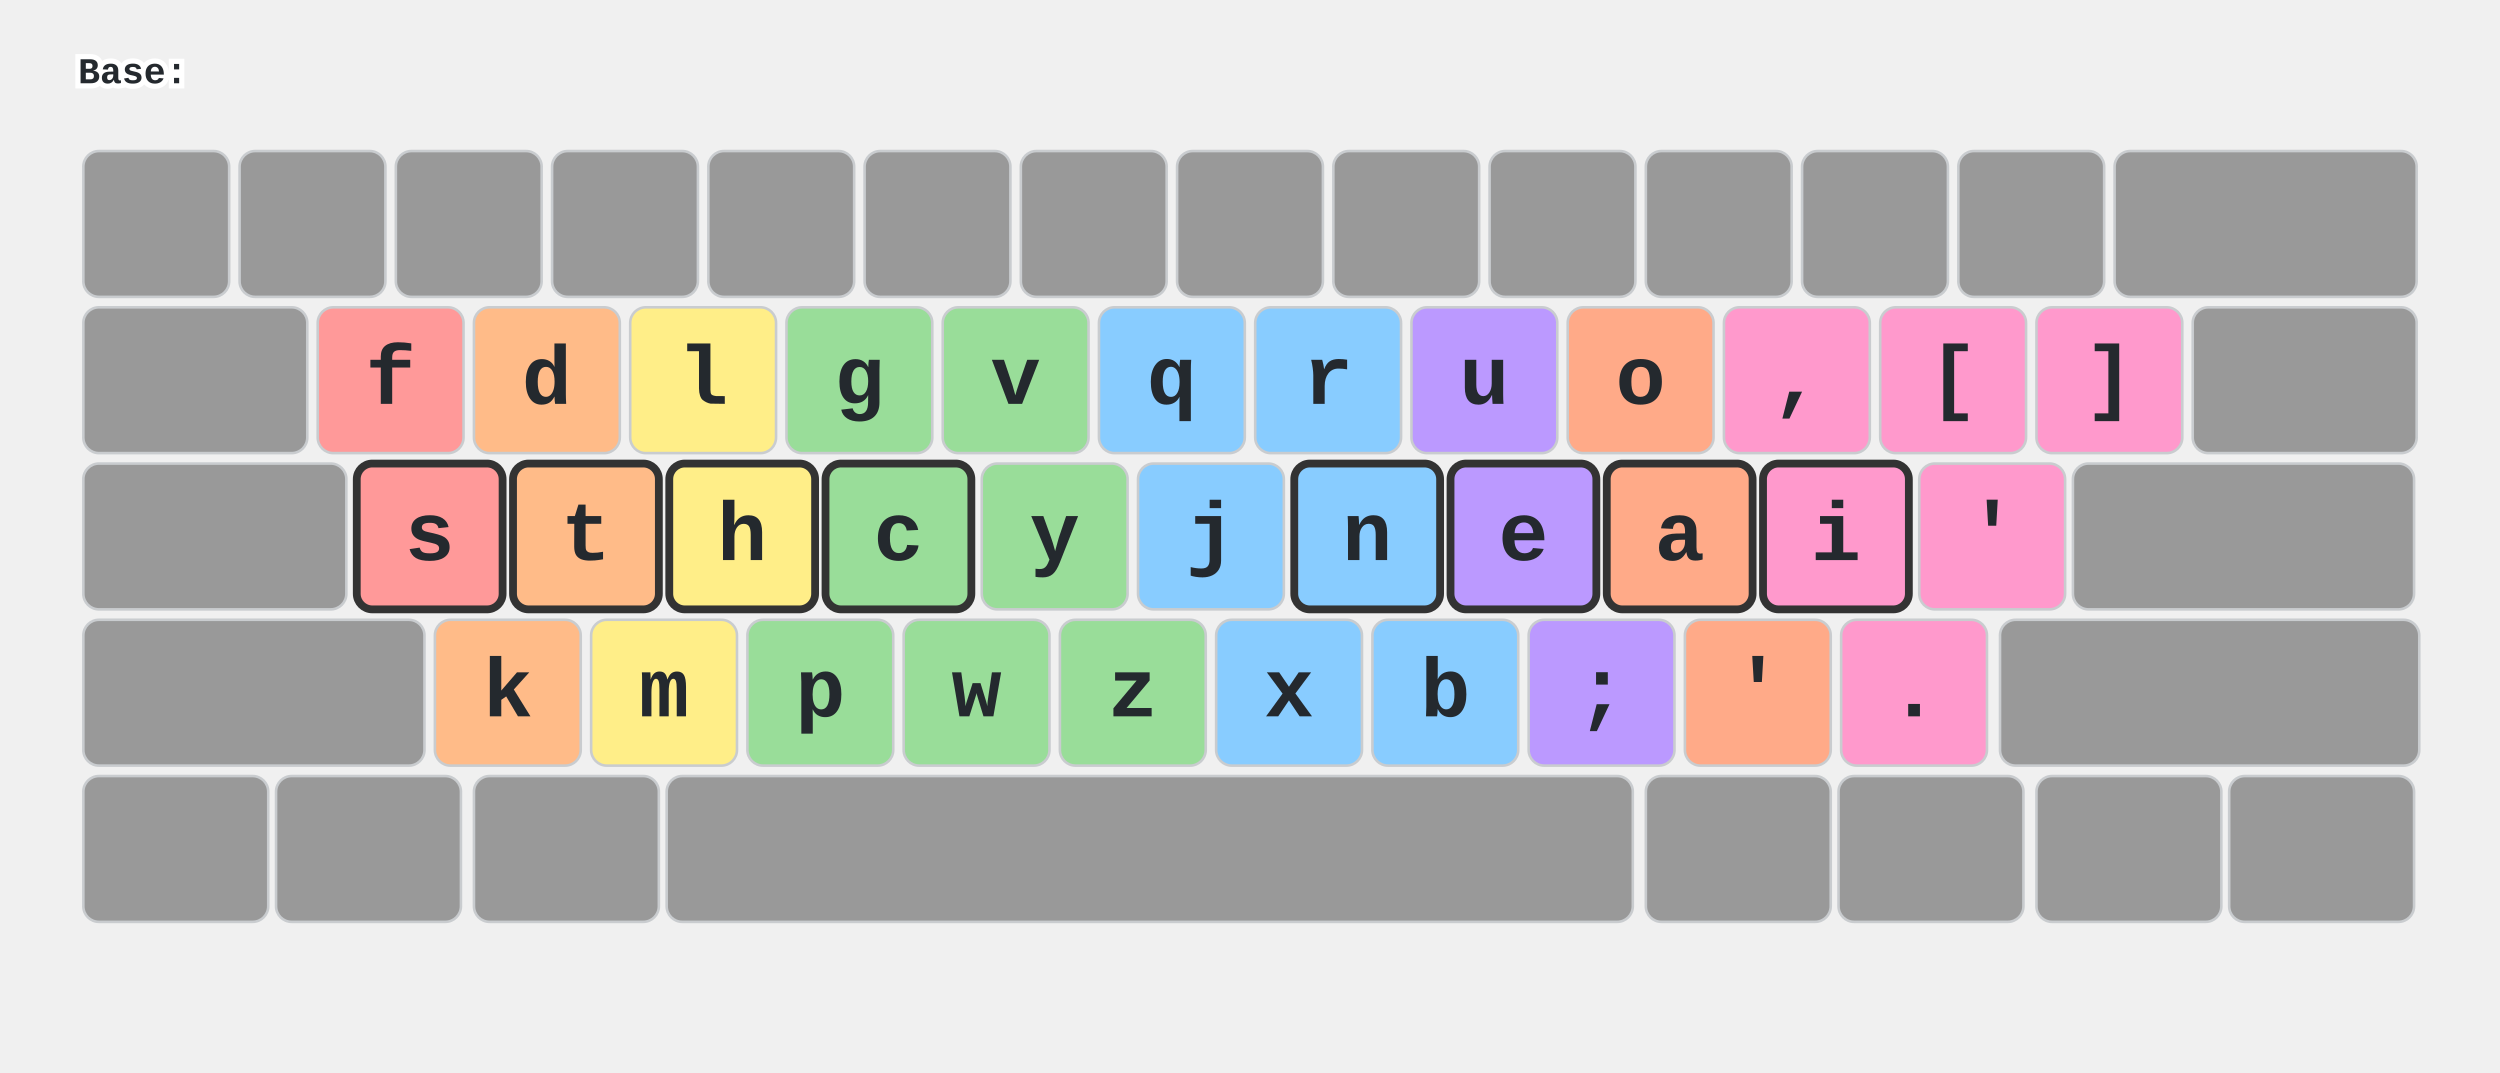
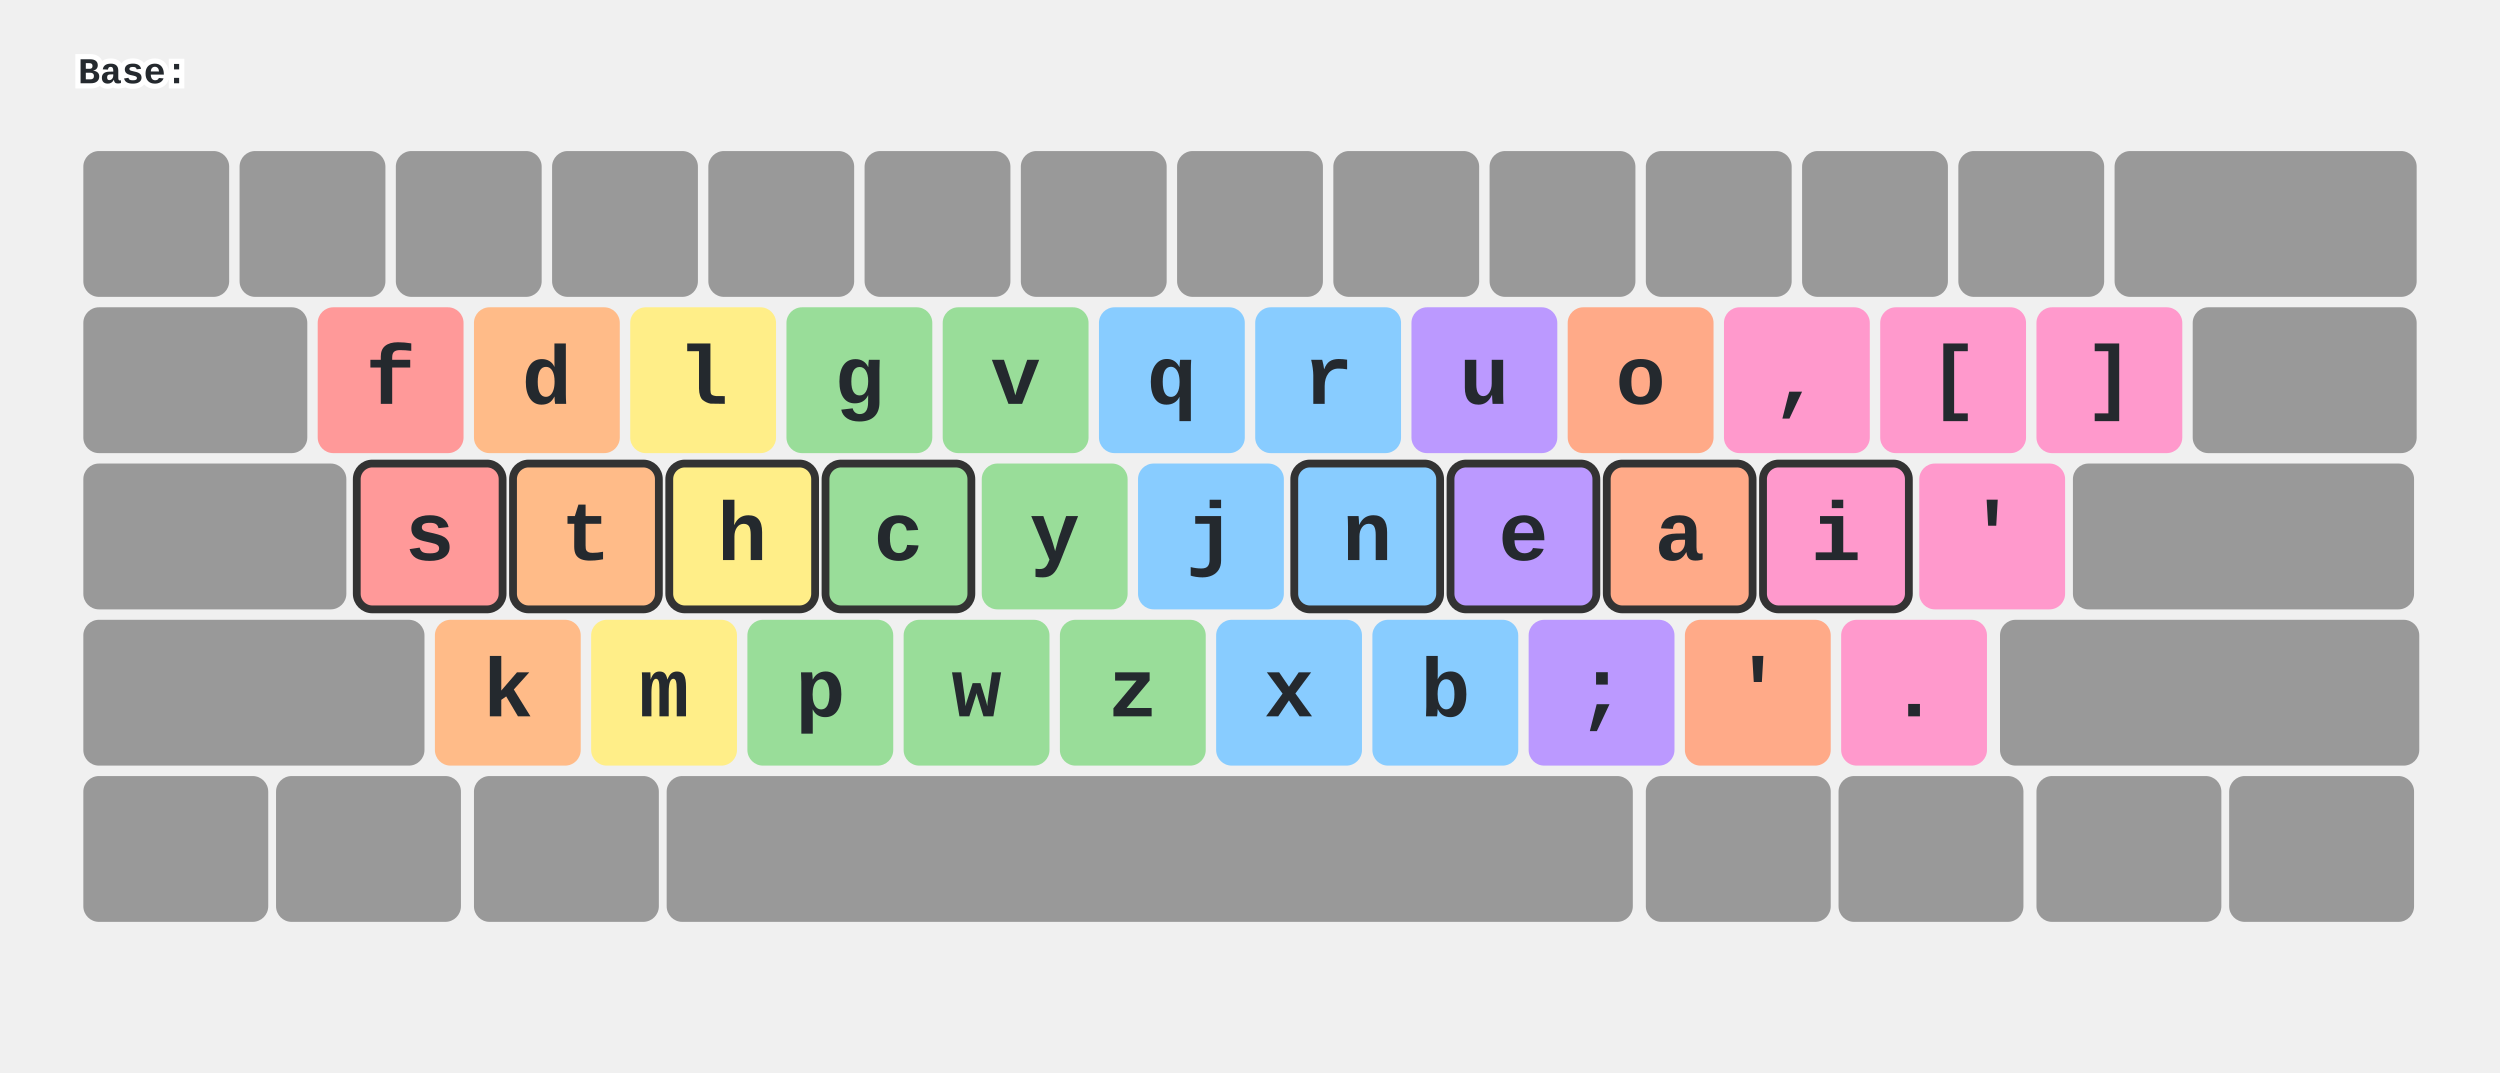
<svg xmlns="http://www.w3.org/2000/svg" width="960" height="412" viewBox="0 0 960 412" class="keymap">
  <style>/* inherit to force styles through use tags */
svg path {
    fill: inherit;
}

/* font and background color specifications */
svg.keymap {
    font-family: SFMono-Regular,Consolas,Liberation Mono,Menlo,monospace;
    font-size: 14px;
    font-kerning: normal;
    text-rendering: optimizeLegibility;
    fill: #24292e;
}

/* default key styling */
rect.key {
    fill: #f6f8fa;
}

rect.key, rect.combo {
    stroke: #c9cccf;
    stroke-width: 1;
}

/* default key side styling, only used is draw_key_sides is set */
rect.side {
    filter: brightness(90%);
}

/* color accent for combo boxes */
rect.combo, rect.combo-separate {
    fill: #cdf;
}

/* color accent for held keys */
rect.held, rect.combo.held {
    fill: #fdd;
}

/* color accent for ghost (optional) keys */
rect.ghost, rect.combo.ghost {
    stroke-dasharray: 4, 4;
    stroke-width: 2;
}

text {
    text-anchor: middle;
    dominant-baseline: middle;
}

/* styling for layer labels */
text.label {
    font-weight: bold;
    text-anchor: start;
    stroke: white;
    stroke-width: 4;
    paint-order: stroke;
}

/* styling for optional footer */
text.footer {
    text-anchor: end;
    dominant-baseline: auto;
    stroke: white;
    stroke-width: 4;
    paint-order: stroke;
}

/* styling for combo tap, and key non-tap label text */
text.combo, text.hold, text.shifted, text.left, text.right {
    font-size: 11px;
}

text.hold {
    text-anchor: middle;
    dominant-baseline: auto;
}

text.shifted {
    text-anchor: middle;
    dominant-baseline: hanging;
}

text.left {
    text-anchor: start;
}

text.right {
    text-anchor: end;
}

text.layer-activator {
    text-decoration: underline;
}

/* styling for hold/shifted label text in combo box */
text.combo.hold, text.combo.shifted, text.combo.left, text.combo.right {
    font-size: 8px;
}

/* lighter symbol for transparent keys */
text.trans {
    fill: #7b7e81;
}

/* styling for combo dendrons */
path.combo {
    stroke-width: 1;
    stroke: gray;
    fill: none;
}

/* Start Tabler Icons Cleanup */
/* cannot use height/width with glyphs */
.icon-tabler &gt; path {
    fill: inherit;
    stroke: inherit;
    stroke-width: 2;
}
/* hide tabler's default box */
.icon-tabler &gt; path[stroke="none"][fill="none"] {
    visibility: hidden;
}
/* End Tabler Icons Cleanup */


                    /* Grey out number row, modifiers, and spacebar by keypos */
                    .keypos-0 rect, .keypos-1 rect, .keypos-2 rect, .keypos-3 rect,
                    .keypos-4 rect, .keypos-5 rect, .keypos-6 rect, .keypos-7 rect,
                    .keypos-8 rect, .keypos-9 rect, .keypos-10 rect, .keypos-11 rect,
                    .keypos-12 rect, .keypos-13 rect,
                    .keypos-14 rect, .keypos-27 rect, .keypos-28 rect, .keypos-40 rect,
                    .keypos-41 rect, .keypos-52 rect,
                    .keypos-53 rect, .keypos-54 rect, .keypos-55 rect, .keypos-56 rect,
                    .keypos-57 rect, .keypos-58 rect, .keypos-59 rect, .keypos-60 rect
                    { fill: #999999 !important; }
                    /* Increase legend size */
                    .tap { font-size: 32px; font-weight: 900; }
+                     /* Remove strokes from all keys by default */
+                     rect { stroke: none !important; }
                    /* Home row key borders (ASDF JKL; positions) */
                    .keypos-29 rect, .keypos-30 rect, .keypos-31 rect, .keypos-32 rect,
                    .keypos-35 rect, .keypos-36 rect, .keypos-37 rect, .keypos-38 rect {
                        stroke: #333333 !important;
                        stroke-width: 3 !important;
                    }
                    /* Fingermap colors (per-key targeting) */
                    .keypos-15 rect { fill: #ff9999 !important; }
.keypos-16 rect { fill: #ffbb88 !important; }
.keypos-17 rect { fill: #ffee88 !important; }
.keypos-18 rect { fill: #99dd99 !important; }
.keypos-19 rect { fill: #99dd99 !important; }
.keypos-20 rect { fill: #88ccff !important; }
.keypos-21 rect { fill: #88ccff !important; }
.keypos-22 rect { fill: #bb99ff !important; }
.keypos-23 rect { fill: #ffaa88 !important; }
.keypos-24 rect { fill: #ff99cc !important; }
.keypos-25 rect { fill: #ff99cc !important; }
.keypos-26 rect { fill: #ff99cc !important; }
.keypos-29 rect { fill: #ff9999 !important; }
.keypos-30 rect { fill: #ffbb88 !important; }
.keypos-31 rect { fill: #ffee88 !important; }
.keypos-32 rect { fill: #99dd99 !important; }
.keypos-33 rect { fill: #99dd99 !important; }
.keypos-34 rect { fill: #88ccff !important; }
.keypos-35 rect { fill: #88ccff !important; }
.keypos-36 rect { fill: #bb99ff !important; }
.keypos-37 rect { fill: #ffaa88 !important; }
.keypos-38 rect { fill: #ff99cc !important; }
.keypos-39 rect { fill: #ff99cc !important; }
.keypos-42 rect { fill: #ffbb88 !important; }
.keypos-43 rect { fill: #ffee88 !important; }
.keypos-44 rect { fill: #99dd99 !important; }
.keypos-45 rect { fill: #99dd99 !important; }
.keypos-46 rect { fill: #99dd99 !important; }
.keypos-47 rect { fill: #88ccff !important; }
.keypos-48 rect { fill: #88ccff !important; }
.keypos-49 rect { fill: #bb99ff !important; }
.keypos-50 rect { fill: #ffaa88 !important; }
.keypos-51 rect { fill: #ff99cc !important; }
                </style>
  <g transform="translate(30, 0)" class="layer-Base">
    <text x="0" y="28" class="label" id="Base">Base:</text>
    <g transform="translate(0, 56)">
      <g transform="translate(30, 30)" class="key keypos-0">
        <rect rx="6" ry="6" x="-28" y="-28" width="56" height="56" class="key" />
      </g>
      <g transform="translate(90, 30)" class="key keypos-1">
        <rect rx="6" ry="6" x="-28" y="-28" width="56" height="56" class="key" />
      </g>
      <g transform="translate(150, 30)" class="key keypos-2">
        <rect rx="6" ry="6" x="-28" y="-28" width="56" height="56" class="key" />
      </g>
      <g transform="translate(210, 30)" class="key keypos-3">
        <rect rx="6" ry="6" x="-28" y="-28" width="56" height="56" class="key" />
      </g>
      <g transform="translate(270, 30)" class="key keypos-4">
        <rect rx="6" ry="6" x="-28" y="-28" width="56" height="56" class="key" />
      </g>
      <g transform="translate(330, 30)" class="key keypos-5">
        <rect rx="6" ry="6" x="-28" y="-28" width="56" height="56" class="key" />
      </g>
      <g transform="translate(390, 30)" class="key keypos-6">
        <rect rx="6" ry="6" x="-28" y="-28" width="56" height="56" class="key" />
      </g>
      <g transform="translate(450, 30)" class="key keypos-7">
        <rect rx="6" ry="6" x="-28" y="-28" width="56" height="56" class="key" />
      </g>
      <g transform="translate(510, 30)" class="key keypos-8">
        <rect rx="6" ry="6" x="-28" y="-28" width="56" height="56" class="key" />
      </g>
      <g transform="translate(570, 30)" class="key keypos-9">
        <rect rx="6" ry="6" x="-28" y="-28" width="56" height="56" class="key" />
      </g>
      <g transform="translate(630, 30)" class="key keypos-10">
        <rect rx="6" ry="6" x="-28" y="-28" width="56" height="56" class="key" />
      </g>
      <g transform="translate(690, 30)" class="key keypos-11">
        <rect rx="6" ry="6" x="-28" y="-28" width="56" height="56" class="key" />
      </g>
      <g transform="translate(750, 30)" class="key keypos-12">
        <rect rx="6" ry="6" x="-28" y="-28" width="56" height="56" class="key" />
      </g>
      <g transform="translate(840, 30)" class="key keypos-13">
        <rect rx="6" ry="6" x="-58" y="-28" width="116" height="56" class="key" />
      </g>
      <g transform="translate(45, 90)" class="key keypos-14">
        <rect rx="6" ry="6" x="-43" y="-28" width="86" height="56" class="key" />
      </g>
      <g transform="translate(120, 90)" class="key keypos-15">
        <rect rx="6" ry="6" x="-28" y="-28" width="56" height="56" class="key" />
        <text x="0" y="0" class="key tap">f</text>
      </g>
      <g transform="translate(180, 90)" class="key keypos-16">
        <rect rx="6" ry="6" x="-28" y="-28" width="56" height="56" class="key" />
        <text x="0" y="0" class="key tap">d</text>
      </g>
      <g transform="translate(240, 90)" class="key keypos-17">
        <rect rx="6" ry="6" x="-28" y="-28" width="56" height="56" class="key" />
        <text x="0" y="0" class="key tap">l</text>
      </g>
      <g transform="translate(300, 90)" class="key keypos-18">
        <rect rx="6" ry="6" x="-28" y="-28" width="56" height="56" class="key" />
        <text x="0" y="0" class="key tap">g</text>
      </g>
      <g transform="translate(360, 90)" class="key keypos-19">
        <rect rx="6" ry="6" x="-28" y="-28" width="56" height="56" class="key" />
        <text x="0" y="0" class="key tap">v</text>
      </g>
      <g transform="translate(420, 90)" class="key keypos-20">
        <rect rx="6" ry="6" x="-28" y="-28" width="56" height="56" class="key" />
        <text x="0" y="0" class="key tap">q</text>
      </g>
      <g transform="translate(480, 90)" class="key keypos-21">
        <rect rx="6" ry="6" x="-28" y="-28" width="56" height="56" class="key" />
        <text x="0" y="0" class="key tap">r</text>
      </g>
      <g transform="translate(540, 90)" class="key keypos-22">
        <rect rx="6" ry="6" x="-28" y="-28" width="56" height="56" class="key" />
        <text x="0" y="0" class="key tap">u</text>
      </g>
      <g transform="translate(600, 90)" class="key keypos-23">
        <rect rx="6" ry="6" x="-28" y="-28" width="56" height="56" class="key" />
        <text x="0" y="0" class="key tap">o</text>
      </g>
      <g transform="translate(660, 90)" class="key keypos-24">
        <rect rx="6" ry="6" x="-28" y="-28" width="56" height="56" class="key" />
        <text x="0" y="0" class="key tap">,</text>
      </g>
      <g transform="translate(720, 90)" class="key keypos-25">
        <rect rx="6" ry="6" x="-28" y="-28" width="56" height="56" class="key" />
        <text x="0" y="0" class="key tap">[</text>
      </g>
      <g transform="translate(780, 90)" class="key keypos-26">
        <rect rx="6" ry="6" x="-28" y="-28" width="56" height="56" class="key" />
        <text x="0" y="0" class="key tap">]</text>
      </g>
      <g transform="translate(855, 90)" class="key keypos-27">
        <rect rx="6" ry="6" x="-43" y="-28" width="86" height="56" class="key" />
      </g>
      <g transform="translate(52, 150)" class="key keypos-28">
        <rect rx="6" ry="6" x="-50" y="-28" width="101" height="56" class="key" />
      </g>
      <g transform="translate(135, 150)" class="key keypos-29">
        <rect rx="6" ry="6" x="-28" y="-28" width="56" height="56" class="key" />
        <text x="0" y="0" class="key tap">s</text>
      </g>
      <g transform="translate(195, 150)" class="key keypos-30">
        <rect rx="6" ry="6" x="-28" y="-28" width="56" height="56" class="key" />
        <text x="0" y="0" class="key tap">t</text>
      </g>
      <g transform="translate(255, 150)" class="key keypos-31">
        <rect rx="6" ry="6" x="-28" y="-28" width="56" height="56" class="key" />
        <text x="0" y="0" class="key tap">h</text>
      </g>
      <g transform="translate(315, 150)" class="key keypos-32">
        <rect rx="6" ry="6" x="-28" y="-28" width="56" height="56" class="key" />
        <text x="0" y="0" class="key tap">c</text>
      </g>
      <g transform="translate(375, 150)" class="key keypos-33">
        <rect rx="6" ry="6" x="-28" y="-28" width="56" height="56" class="key" />
        <text x="0" y="0" class="key tap">y</text>
      </g>
      <g transform="translate(435, 150)" class="key keypos-34">
        <rect rx="6" ry="6" x="-28" y="-28" width="56" height="56" class="key" />
        <text x="0" y="0" class="key tap">j</text>
      </g>
      <g transform="translate(495, 150)" class="key keypos-35">
        <rect rx="6" ry="6" x="-28" y="-28" width="56" height="56" class="key" />
        <text x="0" y="0" class="key tap">n</text>
      </g>
      <g transform="translate(555, 150)" class="key keypos-36">
        <rect rx="6" ry="6" x="-28" y="-28" width="56" height="56" class="key" />
        <text x="0" y="0" class="key tap">e</text>
      </g>
      <g transform="translate(615, 150)" class="key keypos-37">
        <rect rx="6" ry="6" x="-28" y="-28" width="56" height="56" class="key" />
        <text x="0" y="0" class="key tap">a</text>
      </g>
      <g transform="translate(675, 150)" class="key keypos-38">
        <rect rx="6" ry="6" x="-28" y="-28" width="56" height="56" class="key" />
        <text x="0" y="0" class="key tap">i</text>
      </g>
      <g transform="translate(735, 150)" class="key keypos-39">
        <rect rx="6" ry="6" x="-28" y="-28" width="56" height="56" class="key" />
        <text x="0" y="0" class="key tap">'</text>
      </g>
      <g transform="translate(832, 150)" class="key keypos-40">
        <rect rx="6" ry="6" x="-66" y="-28" width="131" height="56" class="key" />
      </g>
      <g transform="translate(68, 210)" class="key keypos-41">
        <rect rx="6" ry="6" x="-66" y="-28" width="131" height="56" class="key" />
      </g>
      <g transform="translate(165, 210)" class="key keypos-42">
        <rect rx="6" ry="6" x="-28" y="-28" width="56" height="56" class="key" />
        <text x="0" y="0" class="key tap">k</text>
      </g>
      <g transform="translate(225, 210)" class="key keypos-43">
        <rect rx="6" ry="6" x="-28" y="-28" width="56" height="56" class="key" />
        <text x="0" y="0" class="key tap">m</text>
      </g>
      <g transform="translate(285, 210)" class="key keypos-44">
        <rect rx="6" ry="6" x="-28" y="-28" width="56" height="56" class="key" />
        <text x="0" y="0" class="key tap">p</text>
      </g>
      <g transform="translate(345, 210)" class="key keypos-45">
        <rect rx="6" ry="6" x="-28" y="-28" width="56" height="56" class="key" />
        <text x="0" y="0" class="key tap">w</text>
      </g>
      <g transform="translate(405, 210)" class="key keypos-46">
        <rect rx="6" ry="6" x="-28" y="-28" width="56" height="56" class="key" />
        <text x="0" y="0" class="key tap">z</text>
      </g>
      <g transform="translate(465, 210)" class="key keypos-47">
        <rect rx="6" ry="6" x="-28" y="-28" width="56" height="56" class="key" />
        <text x="0" y="0" class="key tap">x</text>
      </g>
      <g transform="translate(525, 210)" class="key keypos-48">
        <rect rx="6" ry="6" x="-28" y="-28" width="56" height="56" class="key" />
        <text x="0" y="0" class="key tap">b</text>
      </g>
      <g transform="translate(585, 210)" class="key keypos-49">
        <rect rx="6" ry="6" x="-28" y="-28" width="56" height="56" class="key" />
        <text x="0" y="0" class="key tap">;</text>
      </g>
      <g transform="translate(645, 210)" class="key keypos-50">
        <rect rx="6" ry="6" x="-28" y="-28" width="56" height="56" class="key" />
        <text x="0" y="0" class="key tap">'</text>
      </g>
      <g transform="translate(705, 210)" class="key keypos-51">
        <rect rx="6" ry="6" x="-28" y="-28" width="56" height="56" class="key" />
        <text x="0" y="0" class="key tap">.</text>
      </g>
      <g transform="translate(818, 210)" class="key keypos-52">
        <rect rx="6" ry="6" x="-80" y="-28" width="161" height="56" class="key" />
      </g>
      <g transform="translate(38, 270)" class="key keypos-53">
        <rect rx="6" ry="6" x="-36" y="-28" width="71" height="56" class="key" />
      </g>
      <g transform="translate(112, 270)" class="key keypos-54">
        <rect rx="6" ry="6" x="-36" y="-28" width="71" height="56" class="key" />
      </g>
      <g transform="translate(188, 270)" class="key keypos-55">
        <rect rx="6" ry="6" x="-36" y="-28" width="71" height="56" class="key" />
      </g>
      <g transform="translate(412, 270)" class="key keypos-56">
        <rect rx="6" ry="6" x="-186" y="-28" width="371" height="56" class="key" />
      </g>
      <g transform="translate(638, 270)" class="key keypos-57">
        <rect rx="6" ry="6" x="-36" y="-28" width="71" height="56" class="key" />
      </g>
      <g transform="translate(712, 270)" class="key keypos-58">
        <rect rx="6" ry="6" x="-36" y="-28" width="71" height="56" class="key" />
      </g>
      <g transform="translate(788, 270)" class="key keypos-59">
        <rect rx="6" ry="6" x="-36" y="-28" width="71" height="56" class="key" />
      </g>
      <g transform="translate(862, 270)" class="key keypos-60">
        <rect rx="6" ry="6" x="-36" y="-28" width="71" height="56" class="key" />
      </g>
    </g>
  </g>
</svg>
